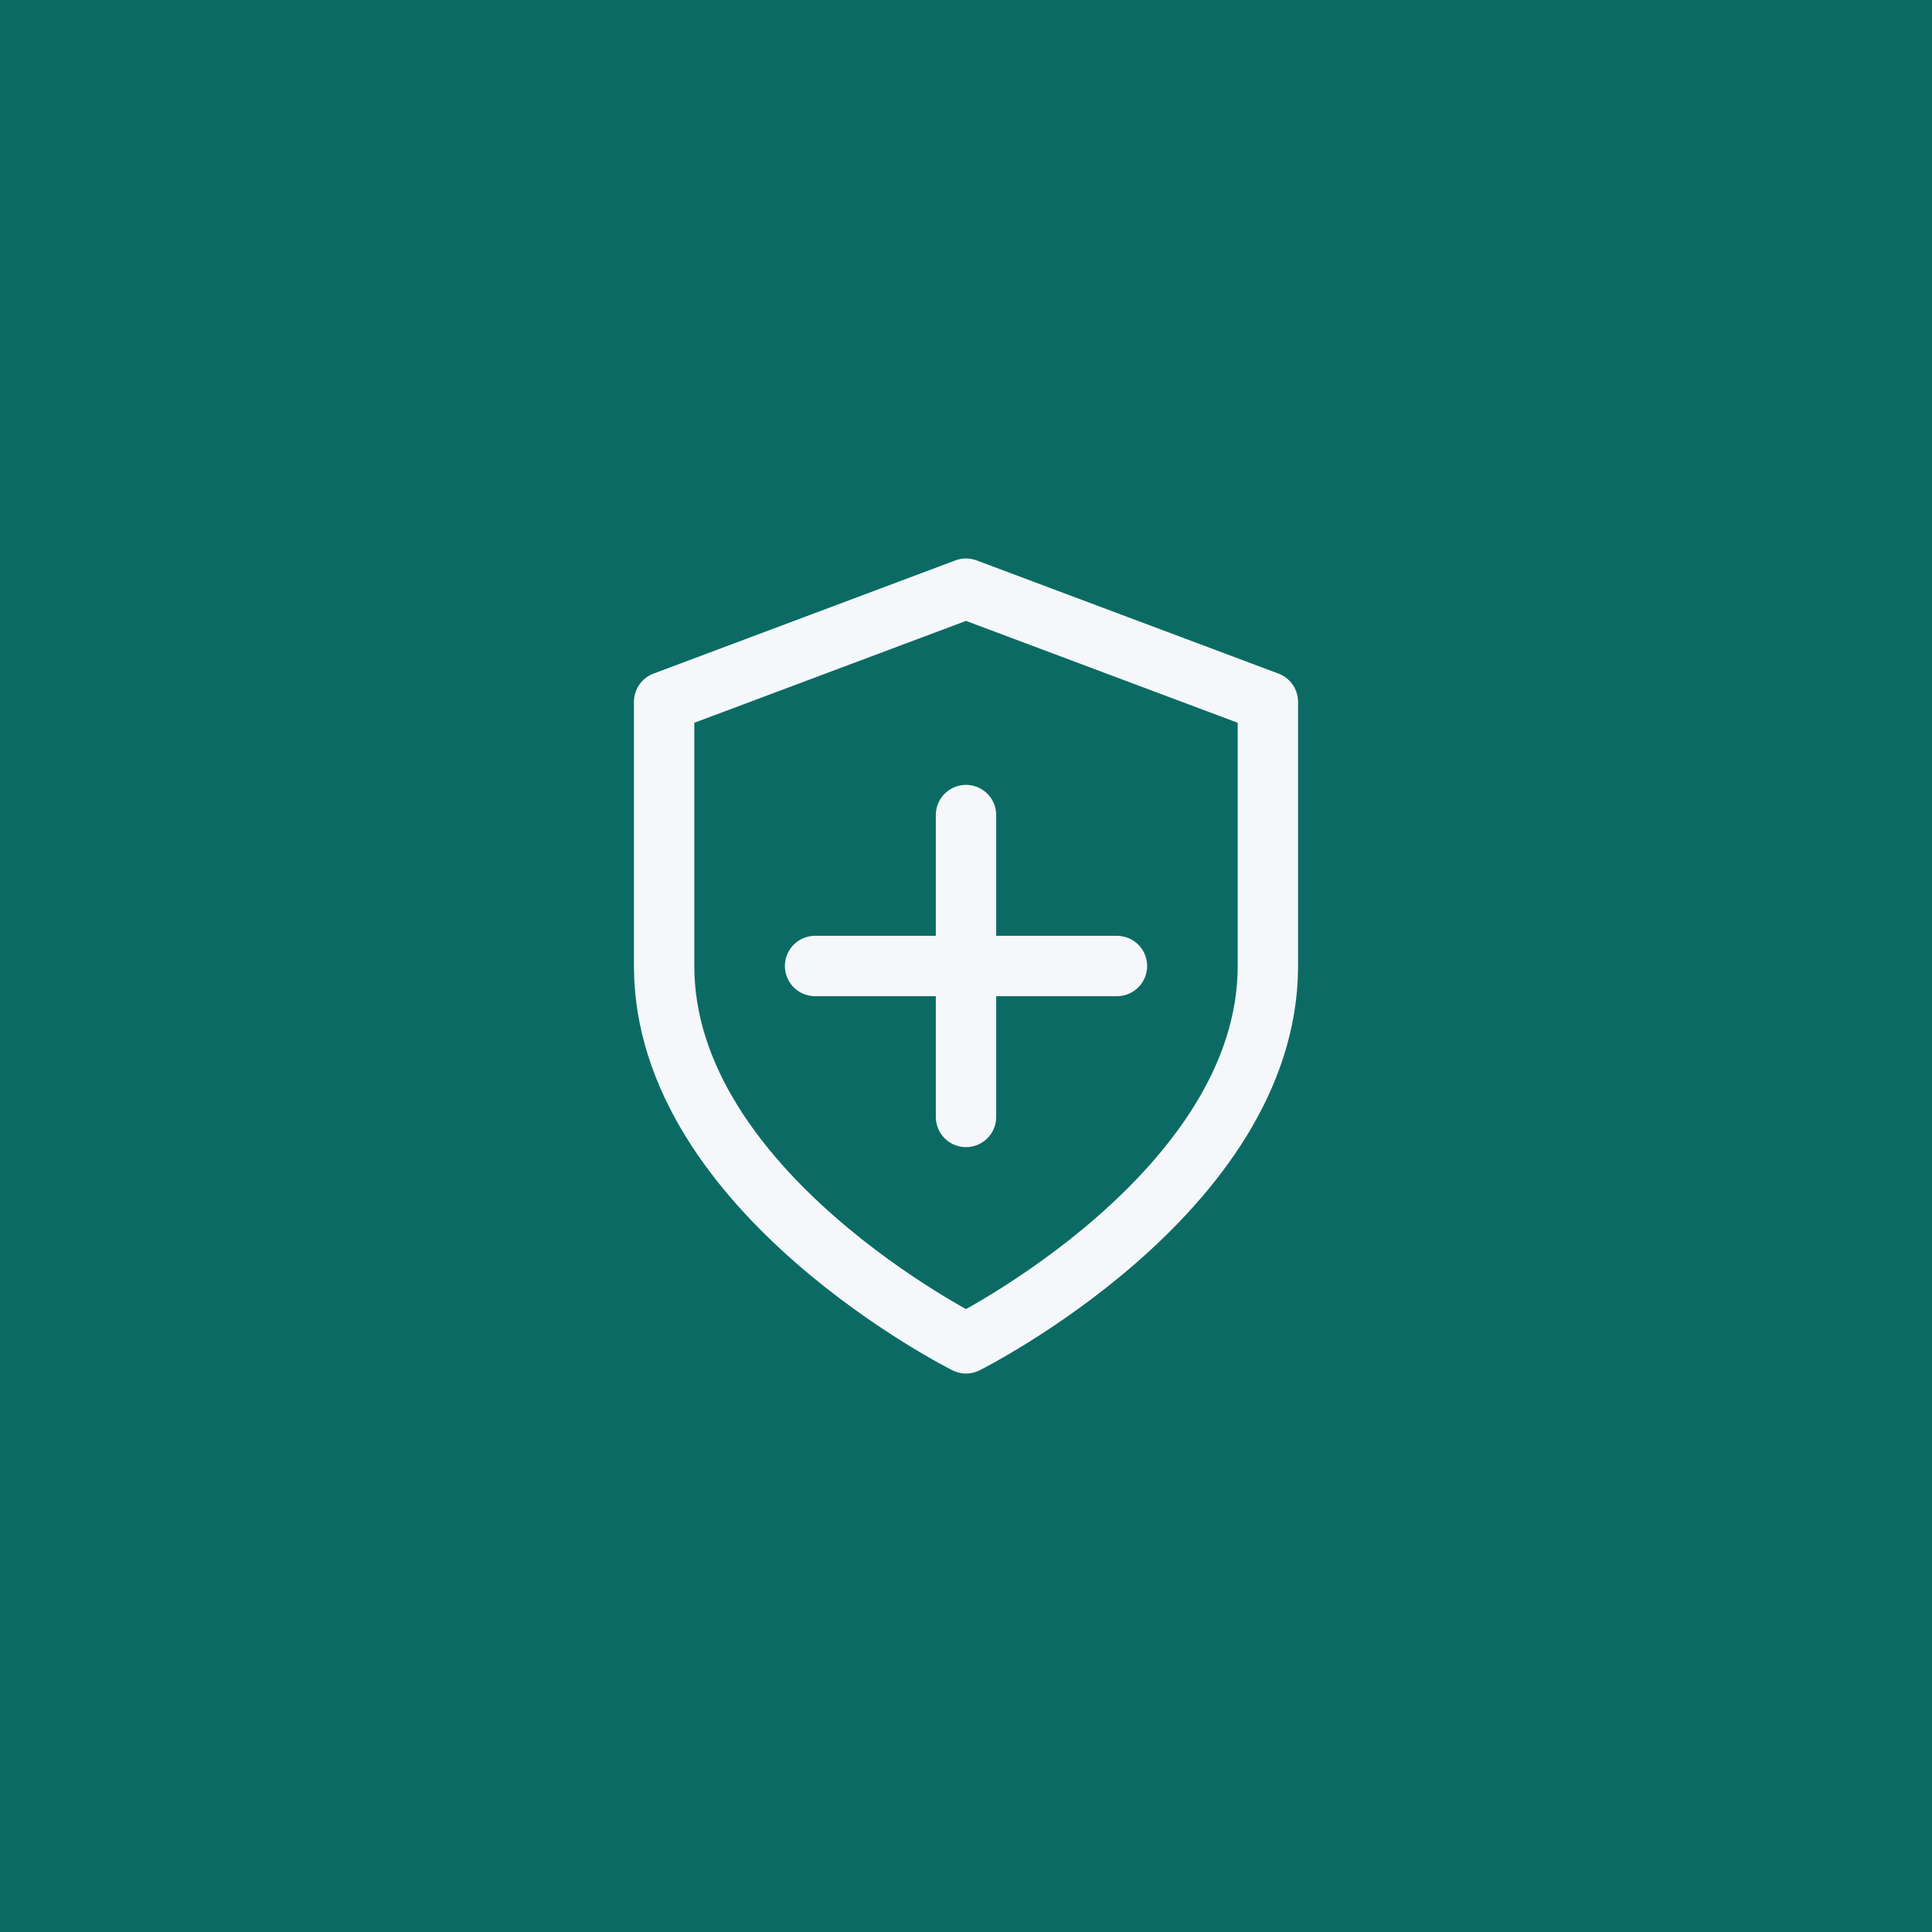
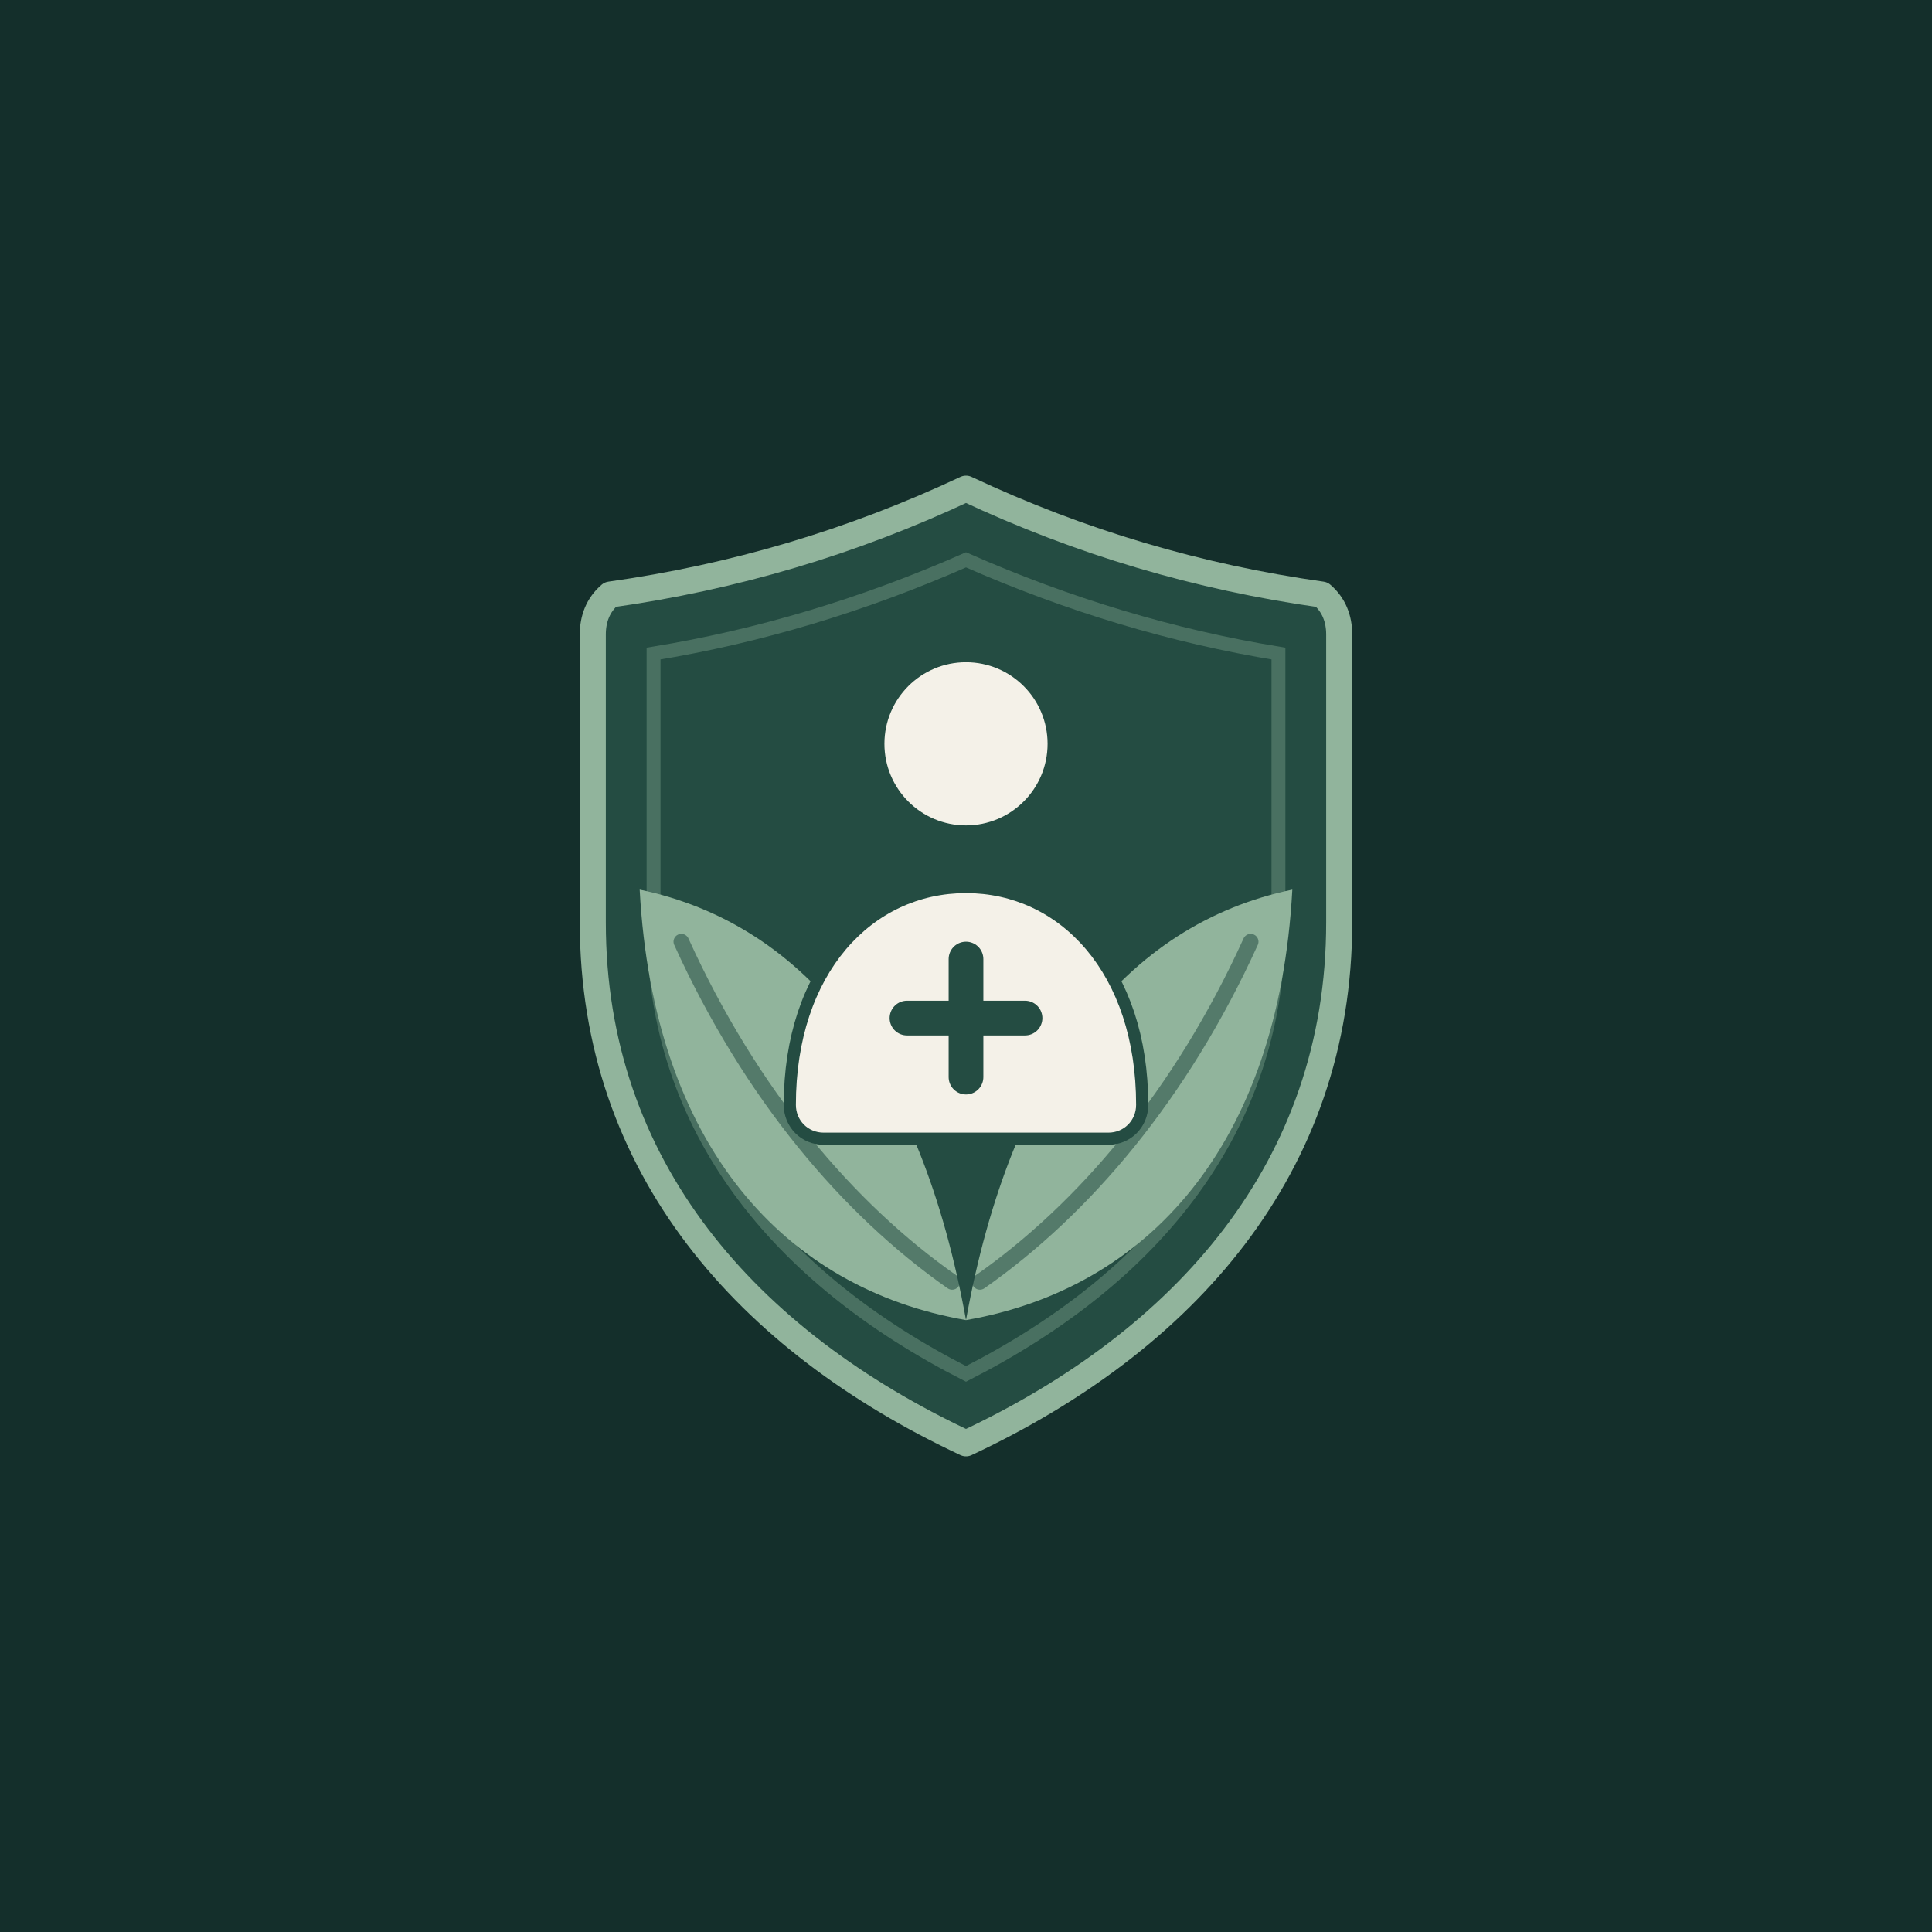
<svg xmlns="http://www.w3.org/2000/svg" viewBox="0 0 512 512">
-   <rect width="512" height="512" fill="#0B6B64" />
-   <g fill="none" stroke="#F5F7FA" stroke-linecap="round" stroke-linejoin="round" transform="translate(136 136) scale(10)">
-     <path d="M12 22s8-4 8-10V5l-8-3-8 3v7c0 6 8 10 8 10z" stroke-width="1.6" />
-     <path d="M12 8v8M8 12h8" stroke-width="1.6" />
+   <rect width="512" height="512" fill="#142F2B" />
+   <g transform="translate(108.8 108.8) scale(4.6)">
+     <path d="M32 4.5 C38.6 7.6 45.4 9.6 52.5 10.6 C53.2 11.2 53.5 12 53.5 12.9 V29.5 C53.5 43.6 44.6 53.6 32 59.5 C19.4 53.6 10.5 43.6 10.5 29.5 V12.9 C10.5 12 10.8 11.2 11.5 10.6 C18.6 9.6 25.4 7.6 32 4.5 Z" fill="#244C42" stroke="#91B49C" stroke-width="1.5" stroke-linejoin="round" />
+     <path d="M32 8.6 C37.9 11.2 43.9 13 50 14 V29.5 C50 41.4 42.8 50 32 55.5 C21.2 50 14 41.4 14 29.5 V14 C20.1 13 26.1 11.2 32 8.6 Z" fill="none" stroke="#91B49C" stroke-width="0.8" stroke-opacity="0.35" />
+     <path d="M32 52.4 C21.6 50.6 14 42.4 13.2 27.6 C22.8 29.6 29.4 38 32 52.4 Z" fill="#91B49C" />
+     <path d="M32 52.4 C42.4 50.6 50 42.4 50.8 27.6 C41.2 29.6 34.6 38 32 52.4 Z" fill="#91B49C" />
+     <path d="M31.2 50.2 C25.2 46 19.6 39.4 15.6 30.6 M32.8 50.2 C38.8 46 44.4 39.4 48.4 30.6" fill="none" stroke="#244C42" stroke-width="0.9" stroke-linecap="round" stroke-opacity="0.55" />
+     <circle cx="32" cy="19.2" r="4.7" fill="#F4F1E8" />
+     <path d="M22.2 40 C22.2 32.4 26.6 27.8 32 27.8 C37.4 27.8 41.8 32.4 41.8 40 C41.8 40.9 41.1 41.6 40.2 41.6 H23.8 C22.9 41.6 22.2 40.9 22.2 40 Z" fill="#F4F1E8" stroke="#244C42" stroke-width="1.4" paint-order="stroke" />
+     <path d="M32 31.6 V38.4 M28.6 35 H35.4" fill="none" stroke="#244C42" stroke-width="2" stroke-linecap="round" />
  </g>
</svg>
